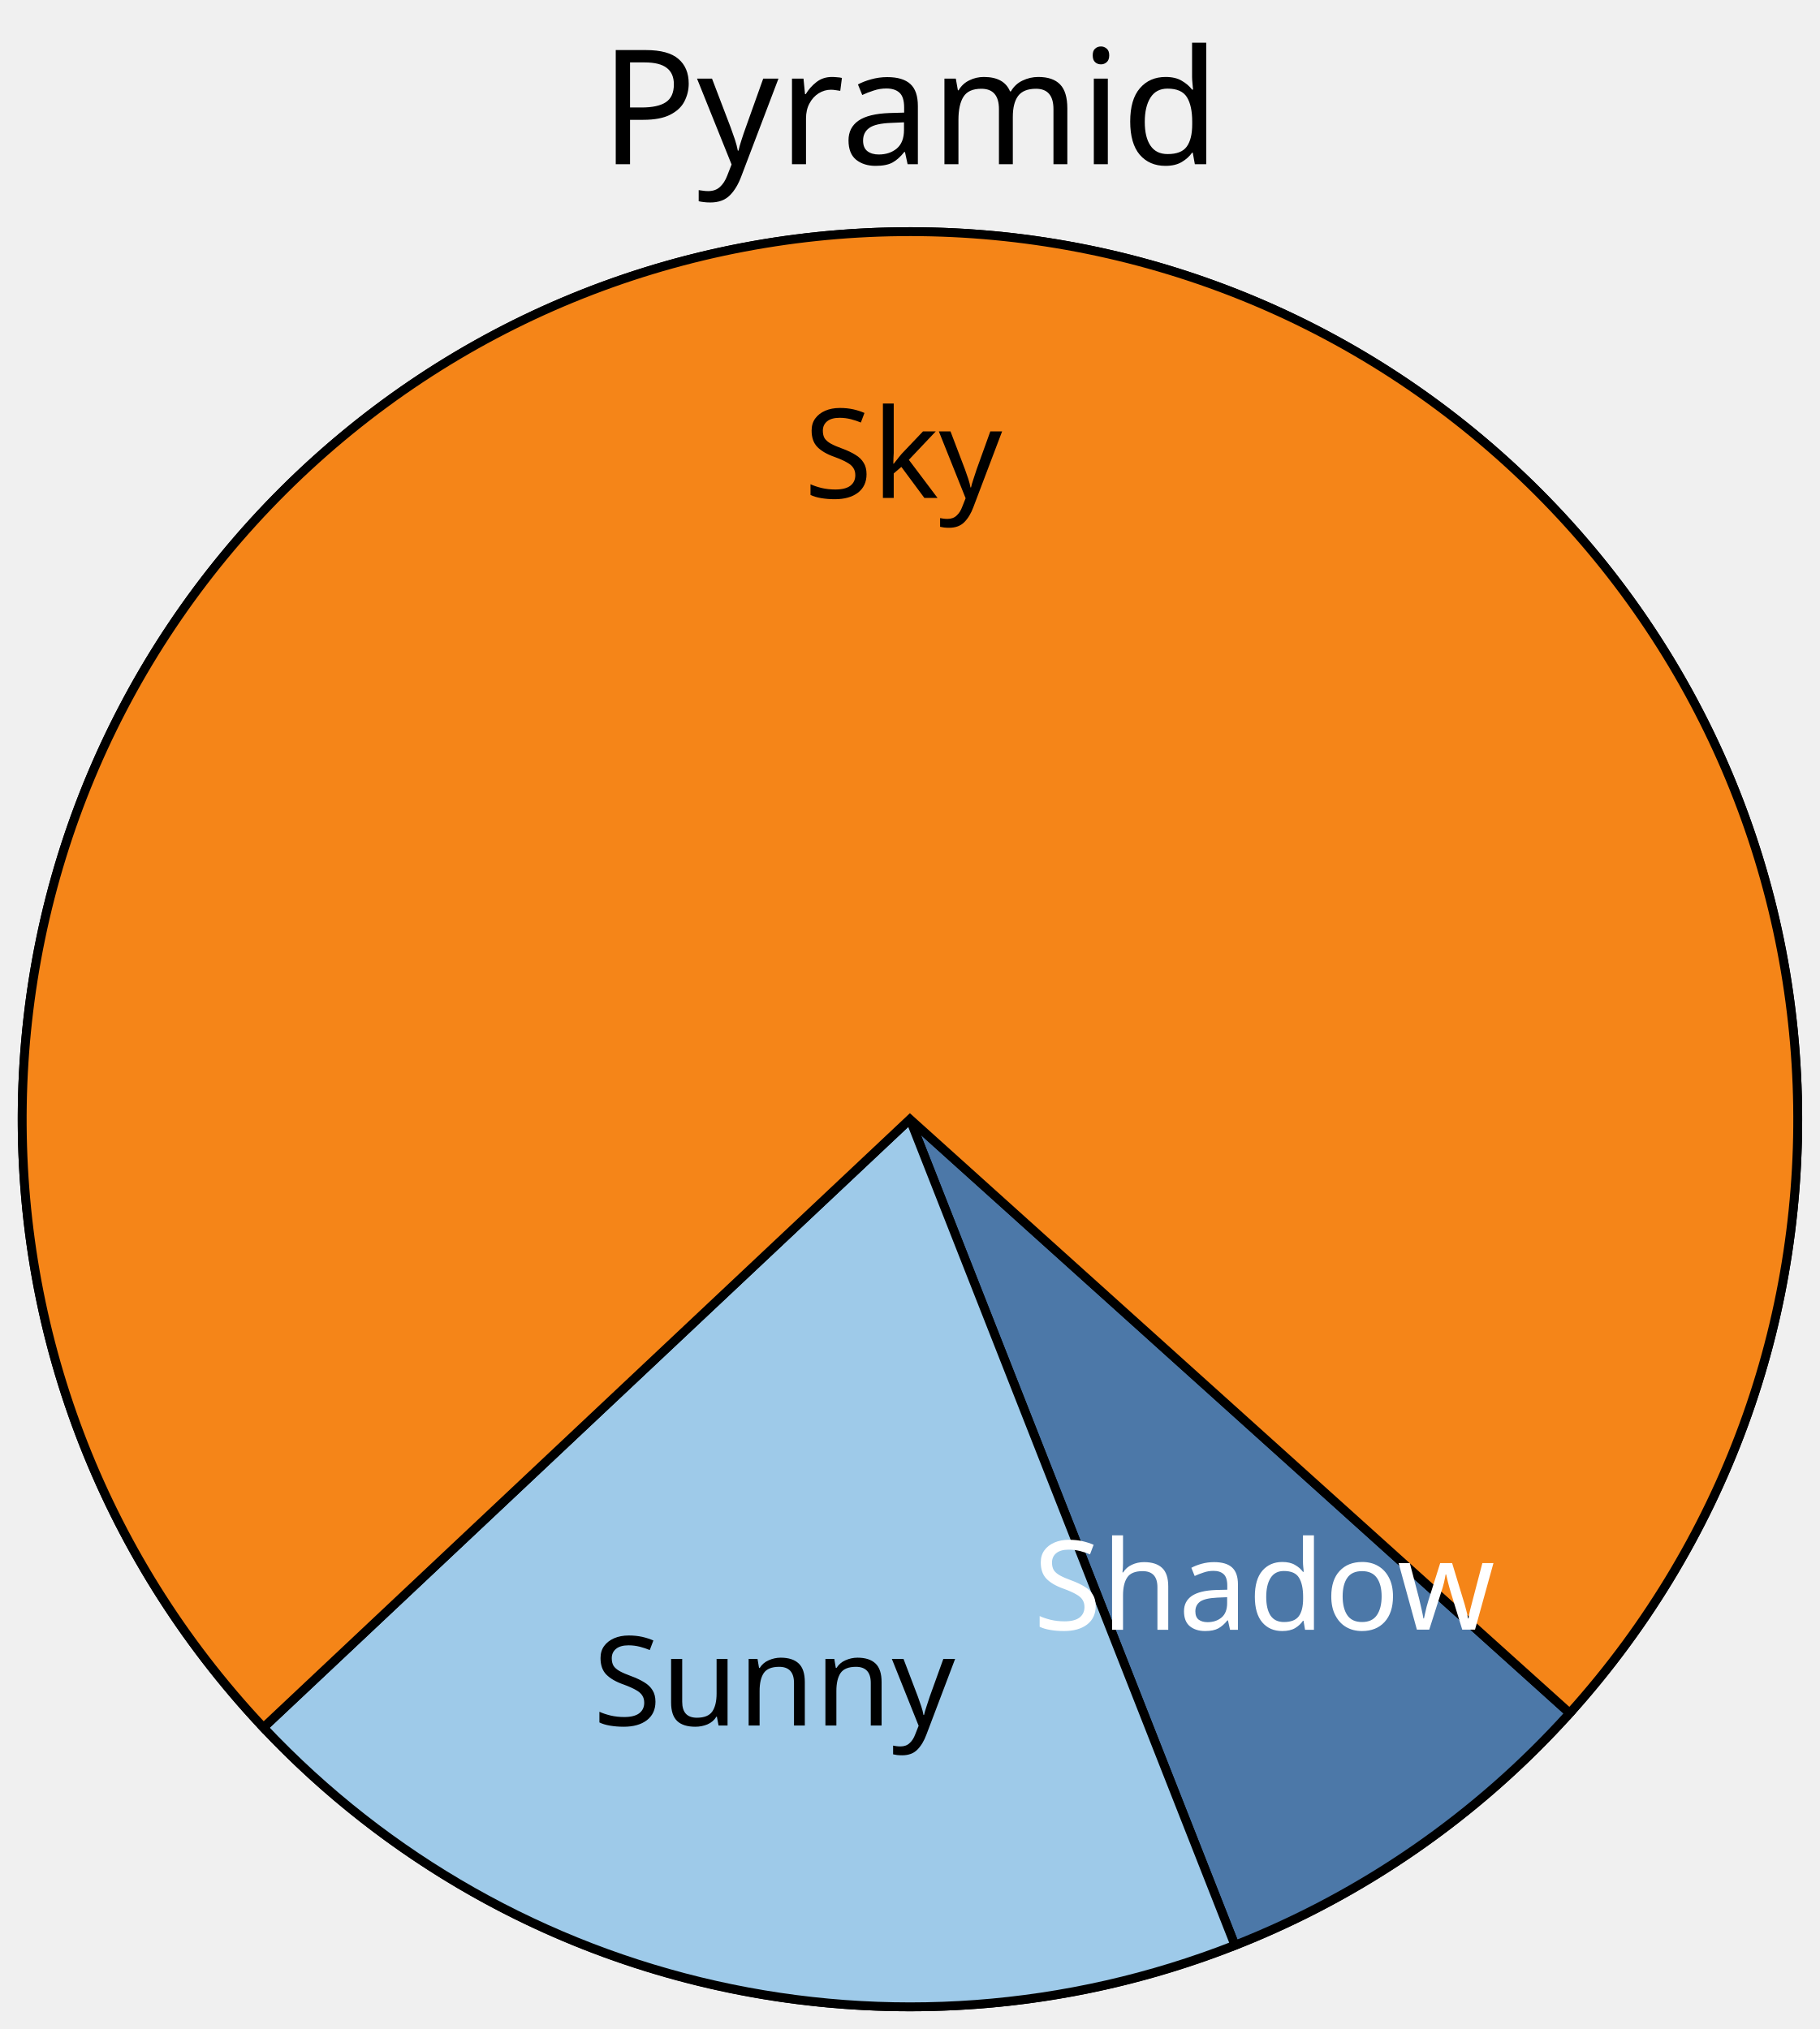
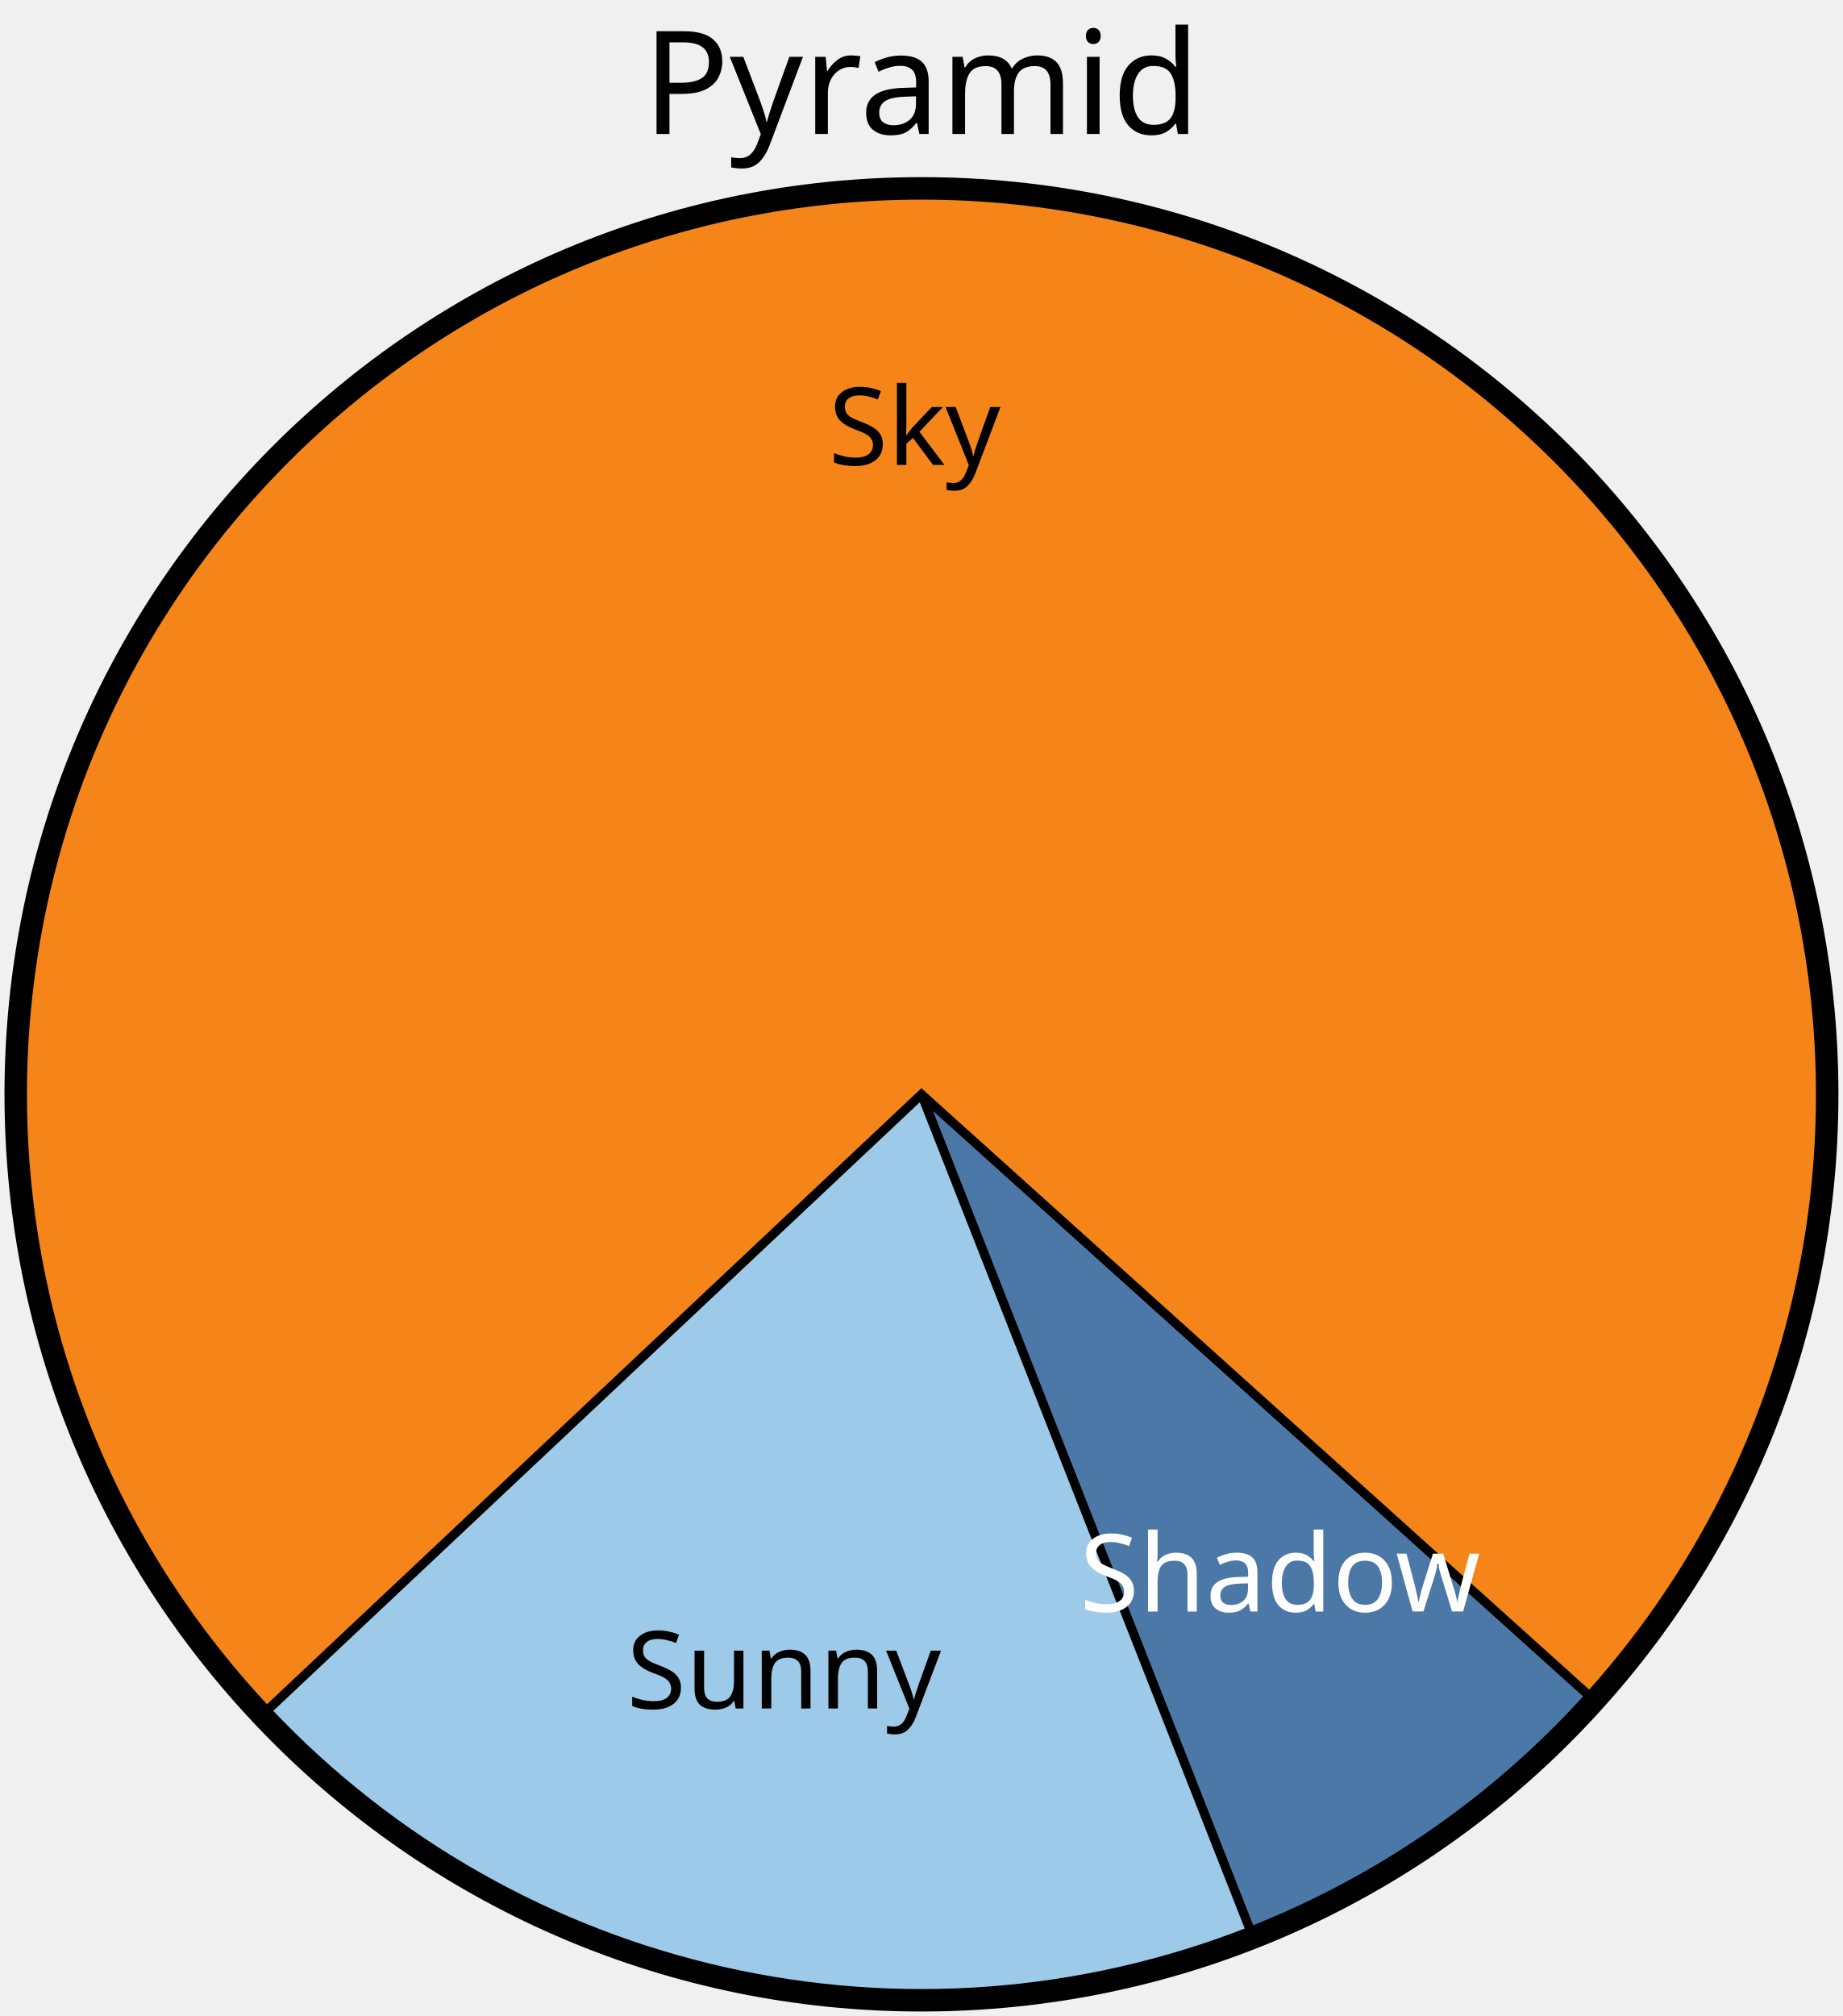
- <svg xmlns="http://www.w3.org/2000/svg" width="205" height="228.6" viewBox="0 0 205 228.6" transform="translate(0.5, 0.5)">
-   <g stroke="black" fill="white" font-family="sans-serif" font-size="14">
-     <text x="102" y="18" stroke="none" fill="black" font-size="18" text-anchor="middle">Pyramid</text>
-     <g transform="translate(102, 125.6)">
-       <circle r="100.0" />
-       <g stroke="black" stroke-width="1">
-         <path d="M 0 0 L 74.314 66.913 A 100 100 0 0 1 36.607 93.059 Z" fill="#4c78a8" />
-         <path d="M 0 0 L 36.607 93.059 A 100 100 0 0 1 -72.821 68.535 Z" fill="#9ecae9" />
-         <path d="M 0 0 L -72.821 68.535 A 100 100 0 1 1 74.314 66.913 Z" fill="#f58518" />
+ <svg xmlns="http://www.w3.org/2000/svg" width="205" height="224.2" viewBox="0 0 205 224.2" transform="translate(0.5, 0.5)">
+   <g class="layout">
+     <g transform="translate(102,121.2)">
+       <g class="area">
+         <circle r="101.0" stroke="black" fill="none" class="frame" stroke-width="2" />
+         <circle r="100.0" fill="white" class="area" />
+         <g stroke="black" stroke-width="1">
+           <path d="M 0 0 L 74.314 66.913 A 100 100 0 0 1 36.607 93.059 Z" class="slice" fill="#4c78a8" />
+           <path d="M 0 0 L 36.607 93.059 A 100 100 0 0 1 -72.821 68.535 Z" class="slice" fill="#9ecae9" />
+           <path d="M 0 0 L -72.821 68.535 A 100 100 0 1 1 74.314 66.913 Z" class="slice" fill="#f58518" />
+         </g>
+         <g class="labels" font-family="sans-serif" font-size="12" text-anchor="middle">
+           <text x="39.887" y="57.524" fill="white">Shadow</text>
+           <text x="-15.308" y="68.306" fill="black">Sunny</text>
+           <text x="-0.772" y="-69.996" fill="black">Sky</text>
+         </g>
      </g>
-       <g stroke="none" fill="black" text-anchor="middle">
-         <text x="39.887" y="57.524" fill="white">Shadow</text>
-         <text x="-15.308" y="68.306" fill="black">Sunny</text>
-         <text x="-0.772" y="-69.996" fill="black">Sky</text>
-       </g>
+     </g>
+     <g transform="translate(102,9.6)">
+       <text y="4.8" fill="black" class="title" text-anchor="middle" font-family="sans-serif" font-size="16">Pyramid</text>
    </g>
  </g>
</svg>
